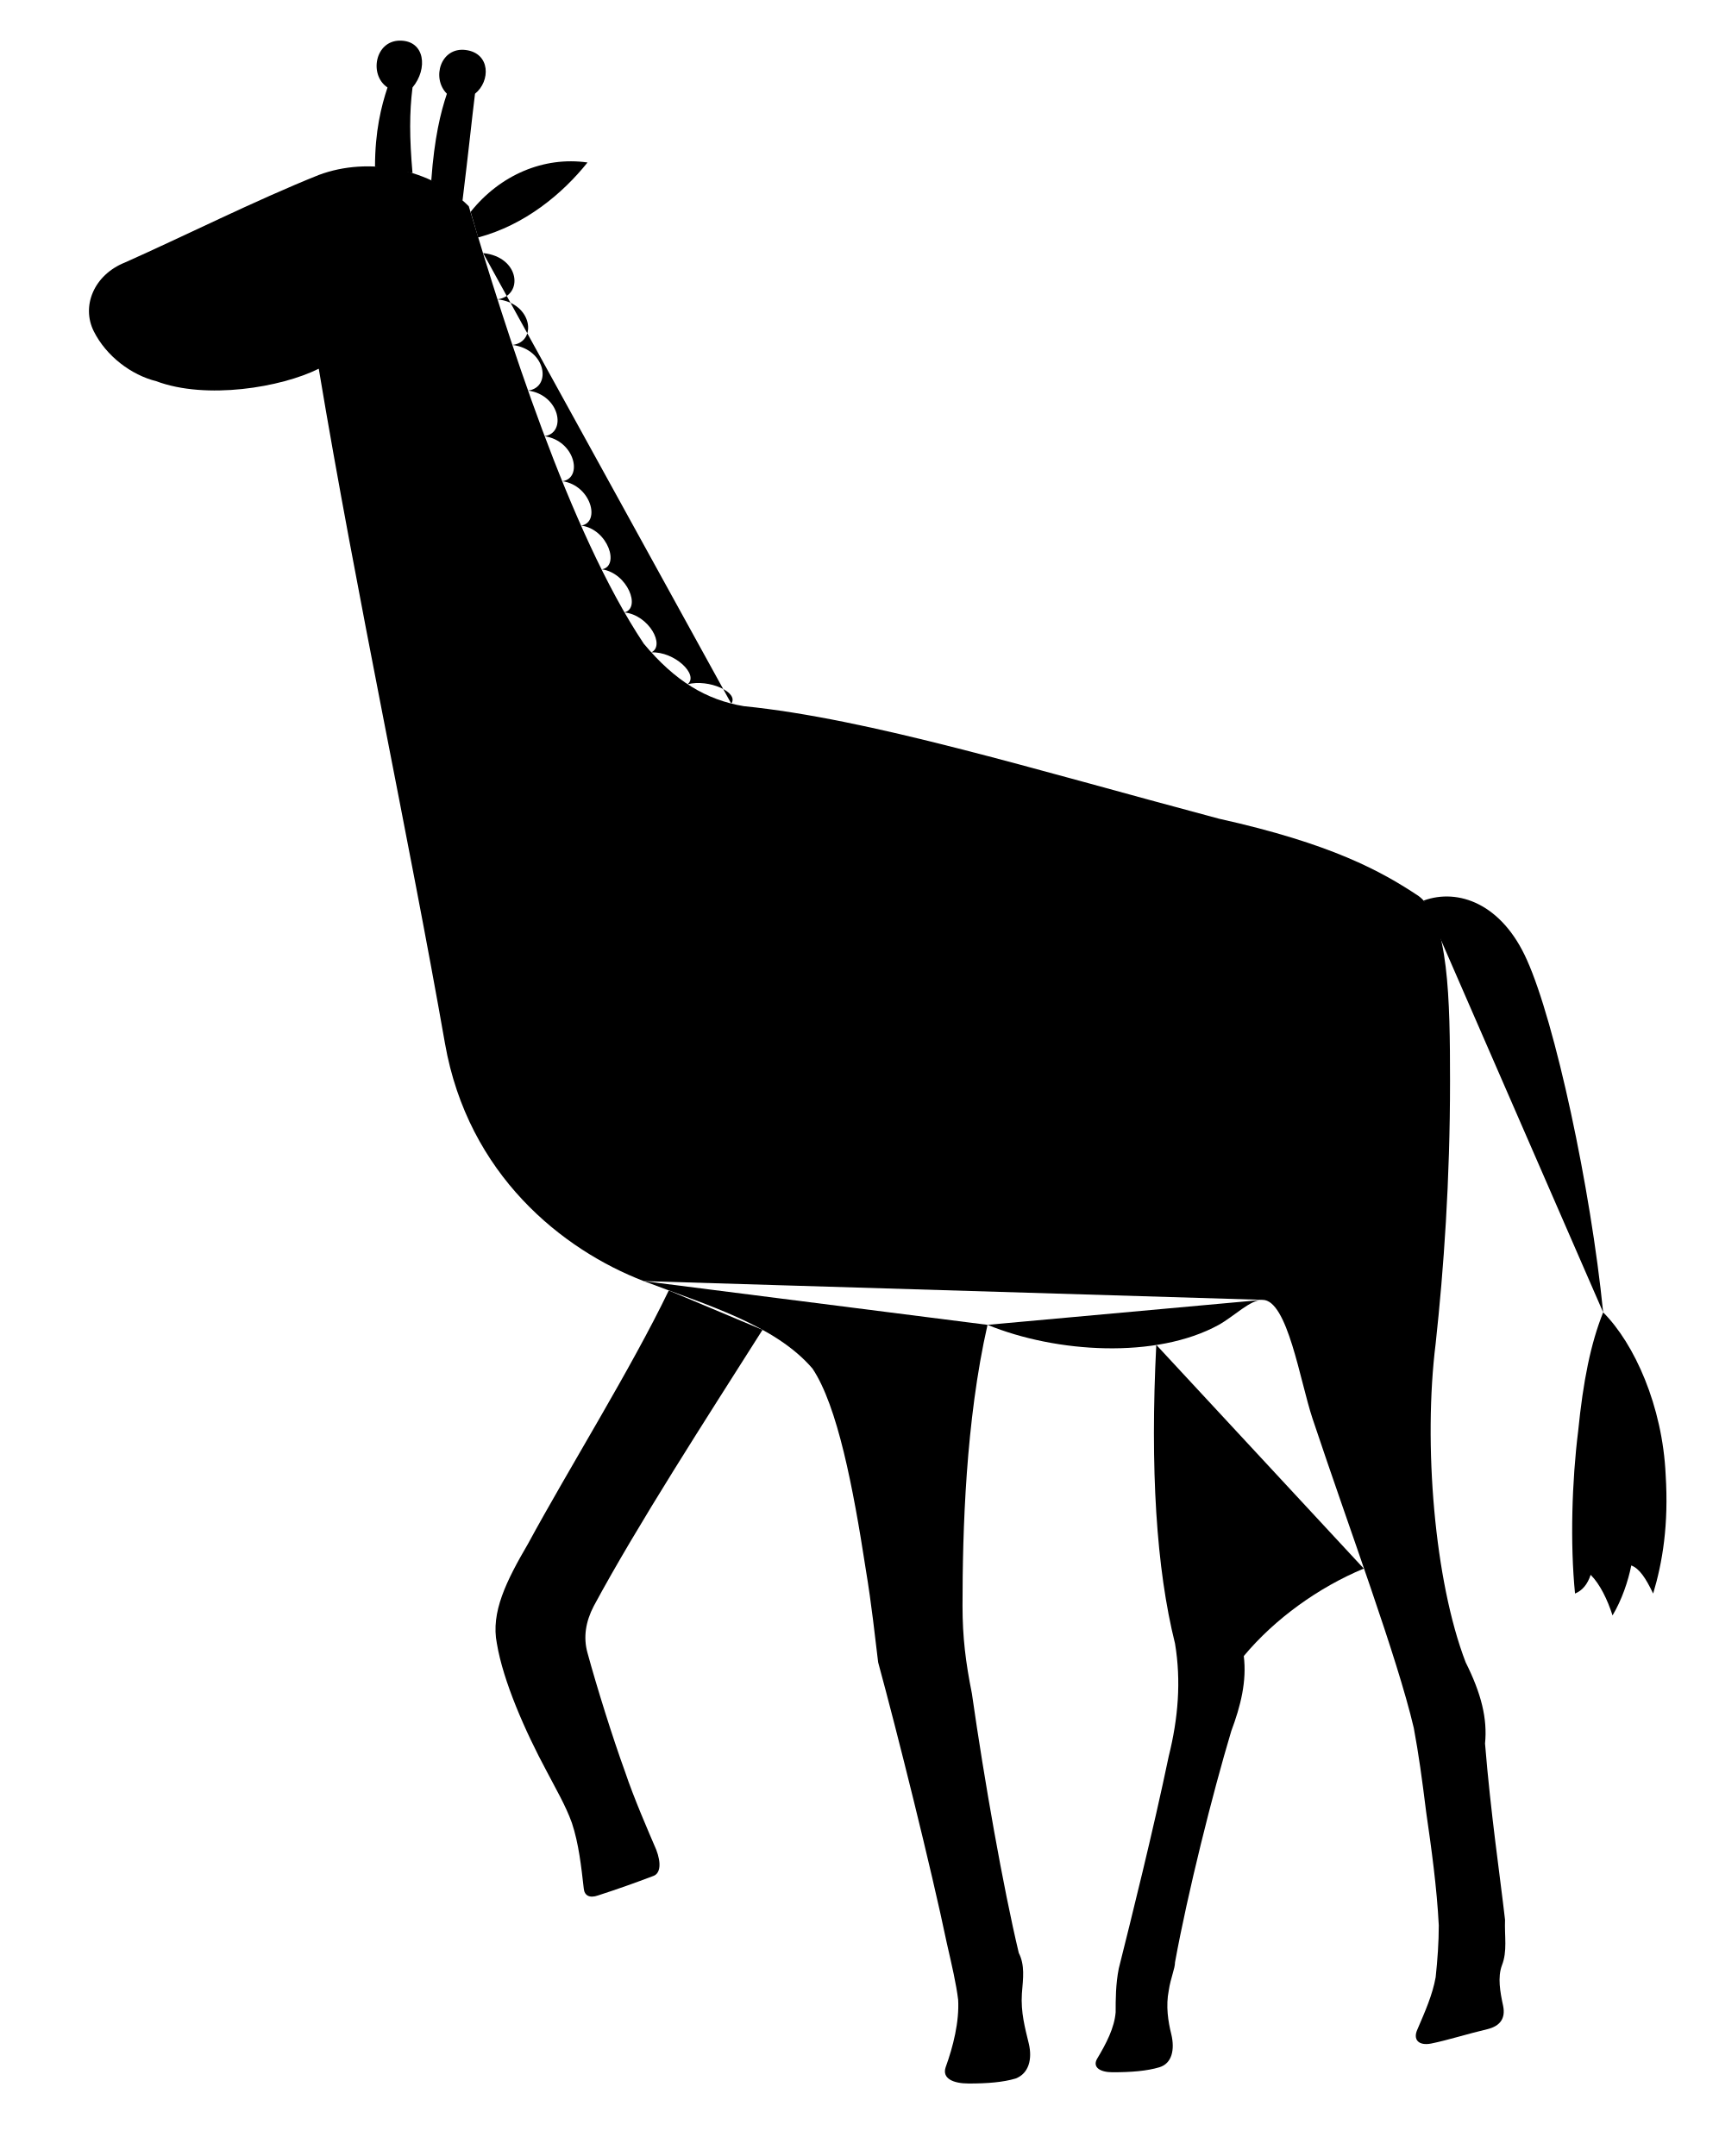
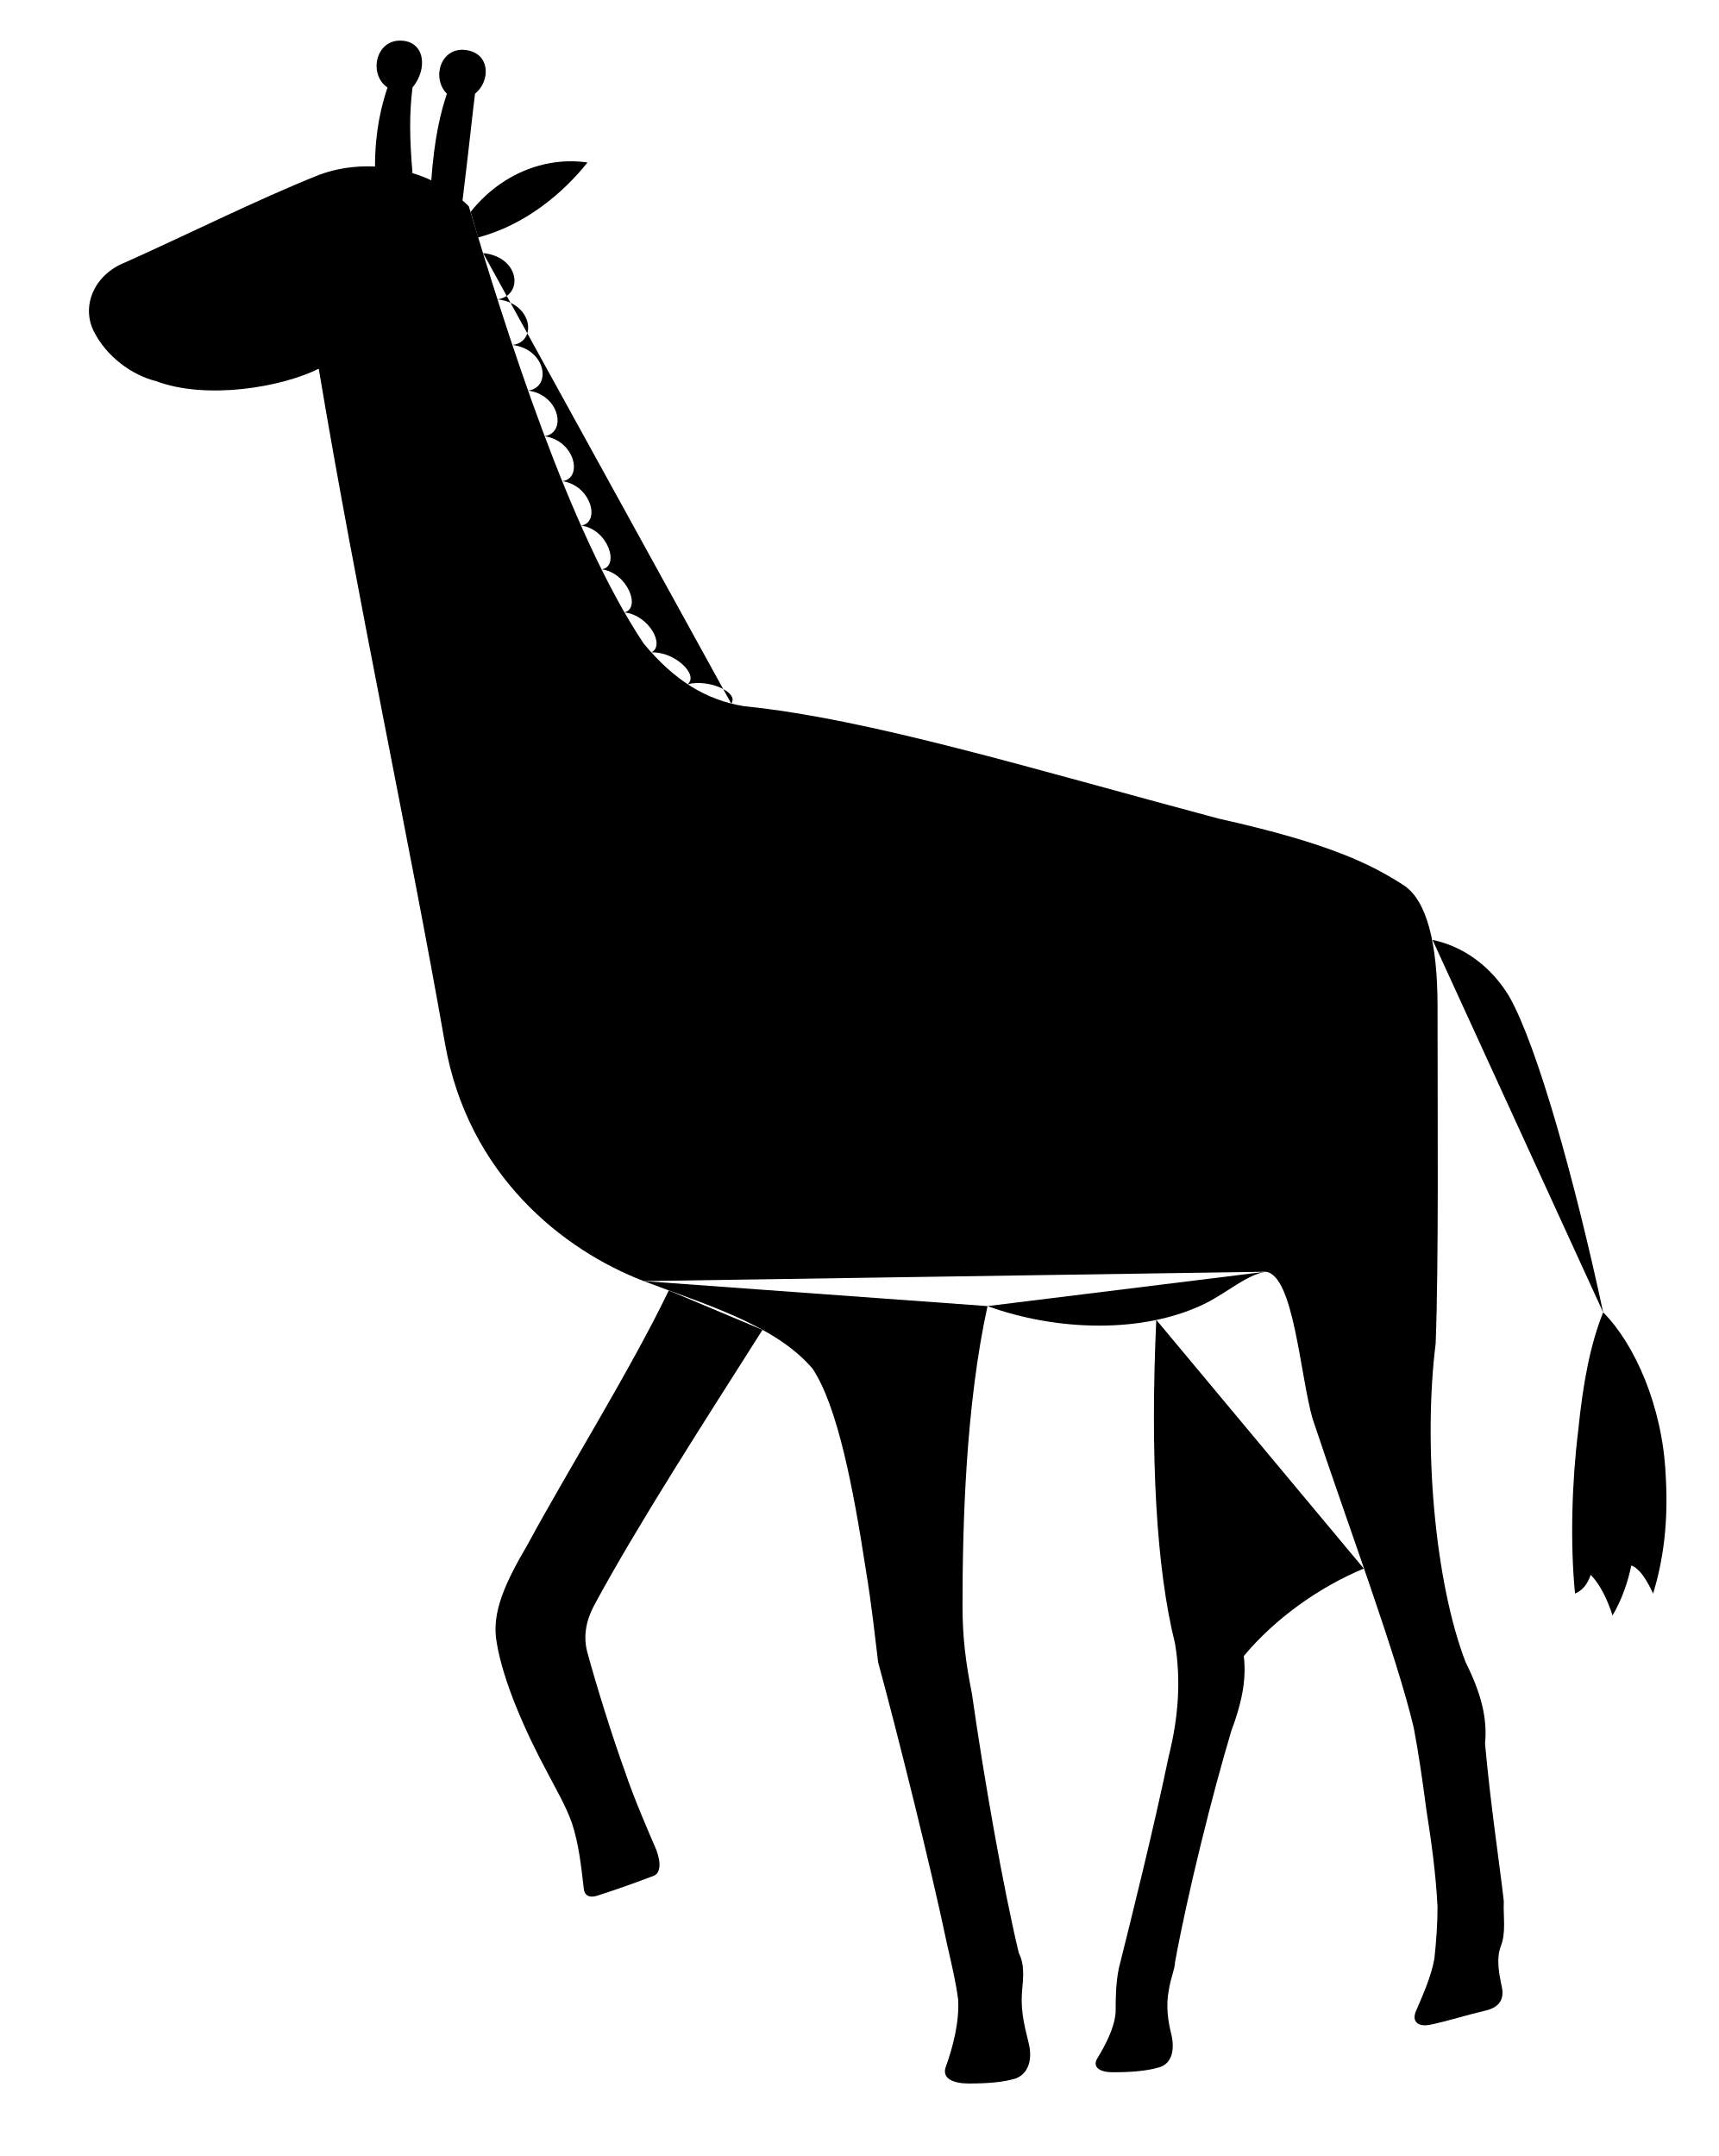
<svg xmlns="http://www.w3.org/2000/svg" viewBox="-125 -165 275 345">
  <g>
-     <path d="M -22 40 C -35 35 -50.1 23 -53.8 2 C -59.4 -30 -68 -70 -74 -106 C -80 -103 -92 -101 -100 -104 C -104 -105 -108 -108 -110 -112 C -112 -116 -110 -121 -105 -123 C -96 -127 -84 -133 -74 -137 C -66 -140 -56 -138 -50 -132 C -44 -112 -34 -80 -22 -62 C -17 -56 -12 -53 -6 -52 C 14 -50 40 -42 70 -34 C 88 -30 96 -25.6 102 -21.6 C 106.8 -18 107 -5 107 8 C 107 24 106 38 104.7 50 C 102.7 66 104.5 88 109.5 101 C 112 106 113 110 112.6 114 C 113.5 125.1 115 135.2 115.8 142.2 C 115.7 144.9 116.2 147.2 115.3 149.5 C 114.6 151.4 115 153.7 115.5 156 C 115.9 158 115 159.2 113 159.7 C 110 160.4 106.5 161.5 104 162 C 102 162.4 101 161.4 101.8 159.7 C 103 156.9 104.2 154.2 104.7 151.4 C 105 148.6 105.2 145.8 105.2 143.1 C 104.9 137.1 104 130.6 103.2 125.1 C 102.5 119.5 102 115.8 101.2 111.5 C 98.5 100 91 80 85 62 C 83 56 81 43 77 43" />
+     <path d="M -22 40 C -35 35 -50.1 23 -53.8 2 C -59.4 -30 -68 -70 -74 -106 C -80 -103 -92 -101 -100 -104 C -104 -105 -108 -108 -110 -112 C -112 -116 -110 -121 -105 -123 C -96 -127 -84 -133 -74 -137 C -66 -140 -56 -138 -50 -132 C -44 -112 -34 -80 -22 -62 C -17 -56 -12 -53 -6 -52 C 14 -50 40 -42 70 -34 C 88 -30 94.5 -26.6 99.5 -23.4 C 103.3 -21 105 -14 105 -4 C 105 14 105.2 37 104.7 50 C 102.7 66 104.5 88 109.5 101 C 112 106 113 110 112.6 114 C 113.5 124 114.9 133 115.6 139.2 C 115.5 141.9 116 144.2 115.1 146.5 C 114.4 148.4 114.8 150.7 115.3 153 C 115.7 155 114.8 156.2 112.8 156.7 C 109.8 157.4 106.3 158.5 103.8 159 C 101.8 159.4 100.8 158.4 101.6 156.7 C 102.8 153.9 104 151.2 104.5 148.4 C 104.8 145.6 105 142.8 105 140.1 C 104.7 134.5 104 129.6 103.2 124.5 C 102.5 119.2 102 115.8 101.2 111.5 C 98.5 100 91 80 85 62 C 83 55 82 39 77.5 38.5" />
    <path d="M -65 -138.3 C -65 -144 -64 -148 -63 -151 C -66 -153 -65 -158.5 -61 -158.5 C -57 -158.5 -56.5 -154 -59 -151 C -59.5 -147 -59.5 -143 -59 -137.3" />
    <path d="M -56 -136.1 C -55.5 -143 -54.5 -147 -53.5 -150 C -56 -152.5 -54.5 -157.5 -50.5 -157 C -46.5 -156.5 -46.5 -152 -49 -150 C -49.5 -146 -50 -141 -51 -132.9" />
    <path d="M -49.7 -131.1 C -45 -137 -38 -140 -31 -139 C -35 -134 -41 -129 -48.5 -127" />
    <path class="fine" d="M -78 -127 C -76 -129.5 -72 -129.5 -70 -127.5 C -72 -126 -76 -126 -78 -127 M -110 -112 C -106 -111 -102 -110.5 -98 -111 M -74 -106 C -70 -114 -64 -120 -57 -123" />
    <path class="fine" d="M -47.7 -124.5 C -41.8 -123.9 -41.2 -117.7 -45.4 -117.1 C -39.8 -116.5 -39 -110.3 -43 -109.8 C -37.6 -109.1 -36.7 -103 -40.5 -102.5 C -35.4 -101.8 -34.3 -95.7 -37.9 -95.2 C -33 -94.5 -31.7 -88.5 -35 -88 C -30.4 -87.3 -28.9 -81.4 -32 -80.9 C -27.7 -80.3 -25.8 -74.4 -28.7 -73.9 C -24.6 -73.3 -22.4 -67.7 -25.1 -67 C -21.2 -66.6 -18.5 -61.7 -20.8 -60.6 C -17.1 -60.8 -13.1 -57 -15 -55.5 C -11.6 -56.4 -6.7 -54.2 -8 -52.4" />
  </g>
  <g>
-     <path d="M -22 40 C -12 43.8 -1 47 5 54 C 9 60 11.5 73 13.5 86 C 14.5 92 15 97 15.5 101 C 18.5 112 24 134 26.5 146 C 27.3 149.5 28 152.5 28.3 155 C 28.5 158.5 27.5 162.5 26.3 165.8 C 25.7 167.6 27.5 168.4 30 168.4 C 33 168.4 35.5 168.2 37.5 167.6 C 39.6 166.8 40.2 164.5 39.6 162 C 39 159.5 38.3 157 38.5 154 C 38.7 151.5 39 149.5 38 147.5 C 35.5 137 32.5 120 30.5 106 C 29.5 101 29 97 29 92 C 29 80 29.5 62.4 33 47" />
-     <path d="M 33 47 C 44 51.5 60 52.5 70 47 C 72.5 45.6 75 43 77 43" />
+     <path d="M -22 40 C -12 43.8 -1 47 5 54 C 9 60 11.5 73 13.5 86 C 14.5 92 15 97 15.5 101 C 18.5 112 24 134 26.5 146 C 27.3 149.5 28 152.5 28.3 155 C 28.5 158.5 27.5 162.5 26.3 165.8 C 25.7 167.6 27.5 168.4 30 168.4 C 33 168.4 35.5 168.2 37.5 167.6 C 39.6 166.8 40.2 164.5 39.6 162 C 39 159.5 38.3 157 38.5 154 C 38.7 151.5 39 149.5 38 147.5 C 35.5 137 32.5 120 30.5 106 C 29.5 101 29 97 29 92 C 29 79 29.5 60 33 44" />
+     <path d="M 33 44 C 44 48 58 48.5 68 43.5 C 71.5 41.7 74.5 39 77.5 38.5" />
    <path d="M -18 41.5 C -24 54 -34 70 -40.5 82 C -44 88 -46.5 93 -45.5 98 C -44.5 104 -41 112 -37.5 118.5 C -36.1 121.2 -34.5 123.9 -33.5 126.7 C -32.4 130 -32 133.7 -31.6 137.2 C -31.5 138.3 -30.7 138.8 -29.3 138.3 C -26.2 137.3 -23.4 136.3 -20.5 135.2 C -19.3 134.8 -19.2 133.1 -20 131 C -21.2 128.2 -23.6 122.7 -25 118.5 C -27 113 -29.5 105 -31 99.5 C -31.7 97 -31.3 94.5 -30 92 C -23 79 -12 62 -3 47.8" />
-     <path d="M 60 50.2 C 59 70 60 86 63 98 C 64 104 63.5 110 62 116 C 59.5 128 56 142 54 150 C 53.5 152.5 53.5 155 53.5 157 C 53.3 159.5 52 162 50.5 164.5 C 49.8 165.8 51 166.6 53 166.6 C 56 166.6 58.5 166.4 60.5 165.8 C 62.5 165.2 63 163 62.4 160.5 C 61.9 158.5 61.5 156 62 153.5 C 62.3 151.5 63 150 63 149 C 65 138 69 122 72 112 C 73.5 108 74.5 104 74 100 C 79 94 86 89 93.2 86" />
+     <path d="M 60 46.2 C 59 68 60 86 63 98 C 64 104 63.5 110 62 116 C 59.5 128 56 142 54 150 C 53.5 152.5 53.5 155 53.5 157 C 53.3 159.5 52 162 50.5 164.5 C 49.8 165.8 51 166.6 53 166.6 C 56 166.6 58.5 166.4 60.5 165.8 C 62.5 165.2 63 163 62.4 160.5 C 61.9 158.5 61.5 156 62 153.5 C 62.3 151.5 63 150 63 149 C 65 138 69 122 72 112 C 73.5 108 74.5 104 74 100 C 79 94 86 89 93.2 86" />
  </g>
  <g>
-     <path d="M 102.8 -20.9 C 108.3 -22.9 115.3 -20.4 119.3 -11.4 C 123.8 -1.4 129.5 25 131.5 45" />
+     <path d="M 104.2 -14.6 C 109 -13.6 113.5 -10.5 116.5 -5.5 C 121 2.5 127 24 131.5 45" />
    <path d="M 131.5 45 C 136.5 50 141 60 141.5 71 C 142 79 141 85 139.5 90 C 138.3 87.5 137.3 86 136 85.5 C 135.5 88 134.5 91 133 93.5 C 132.2 91 131 88.5 129.5 87 C 129 88.5 128.2 89.5 127 90 C 126.2 82 126.5 72 127.5 64 C 128.3 56 129.5 50 131.5 45 Z" />
  </g>
  <g>
    <path class="fine" d="M -50 -72 C -49.1 -72.7 -45 -72.1 -44 -71 C -43 -69.9 -42 -64.9 -42 -63 C -42 -61.1 -43.1 -56.7 -44 -56 C -44.9 -55.2 -48.1 -55.9 -49 -57 C -49.9 -58.1 -50.9 -63.1 -51 -65 C -51.1 -66.9 -50.9 -71.2 -50 -72 Z M -47 -42 C -45.4 -43.3 -35.7 -42.4 -34 -41 C -32.2 -39.6 -31.3 -32.1 -32 -30 C -32.7 -27.9 -38.1 -23 -40 -23 C -41.9 -23 -47.2 -27.8 -48 -30 C -48.8 -32.2 -48.6 -40.7 -47 -42 Z M -26 -35 C -25.2 -37.8 -17.1 -40.8 -15 -41 C -12.9 -41.2 -9.7 -37 -8 -36.5 C -6.2 -36 -1.3 -38.7 0 -37 C 1.3 -35.3 3.8 -24.8 3 -22 C 2.2 -19.2 -4.1 -13.6 -7 -13 C -9.9 -12.4 -19.8 -14.4 -22 -17 C -24.2 -19.6 -26.8 -32.2 -26 -35 Z M -21 8 C -19.7 5.5 -8.4 3.5 -6 5 C -3.6 6.5 -1.7 16.5 -3 19 C -4.3 21.5 -13.6 25.5 -16 24 C -18.4 22.5 -22.3 10.5 -21 8 Z M 15 -28 C 16.8 -29.6 26.7 -33.7 29 -33 C 31.3 -32.3 35.5 -24.2 35 -22 C 34.5 -19.8 27.5 -14.3 25 -14 C 22.6 -13.6 15.2 -17.4 14 -19 C 12.8 -20.6 13.3 -26.4 15 -28 Z M 36 1 C 37.8 -1.2 48.6 -5.1 52 -5 C 55.4 -4.9 63.8 -0.4 65 2 C 66.2 4.4 63.9 13.7 62 16 C 60.1 18.3 51.9 22.2 49 22 C 46.1 21.8 38.5 16.5 37 14 C 35.5 11.6 34.3 3.2 36 1 Z M 76 -10 C 76.9 -11.9 83.3 -13.6 85 -13 C 86.8 -12.4 89.9 -7 90 -5 C 90.1 -3 87.5 2.1 86 3 C 84.5 3.9 79.3 3.6 78 2 C 76.8 0.4 75.1 -8.1 76 -10 Z" />
  </g>
</svg>
